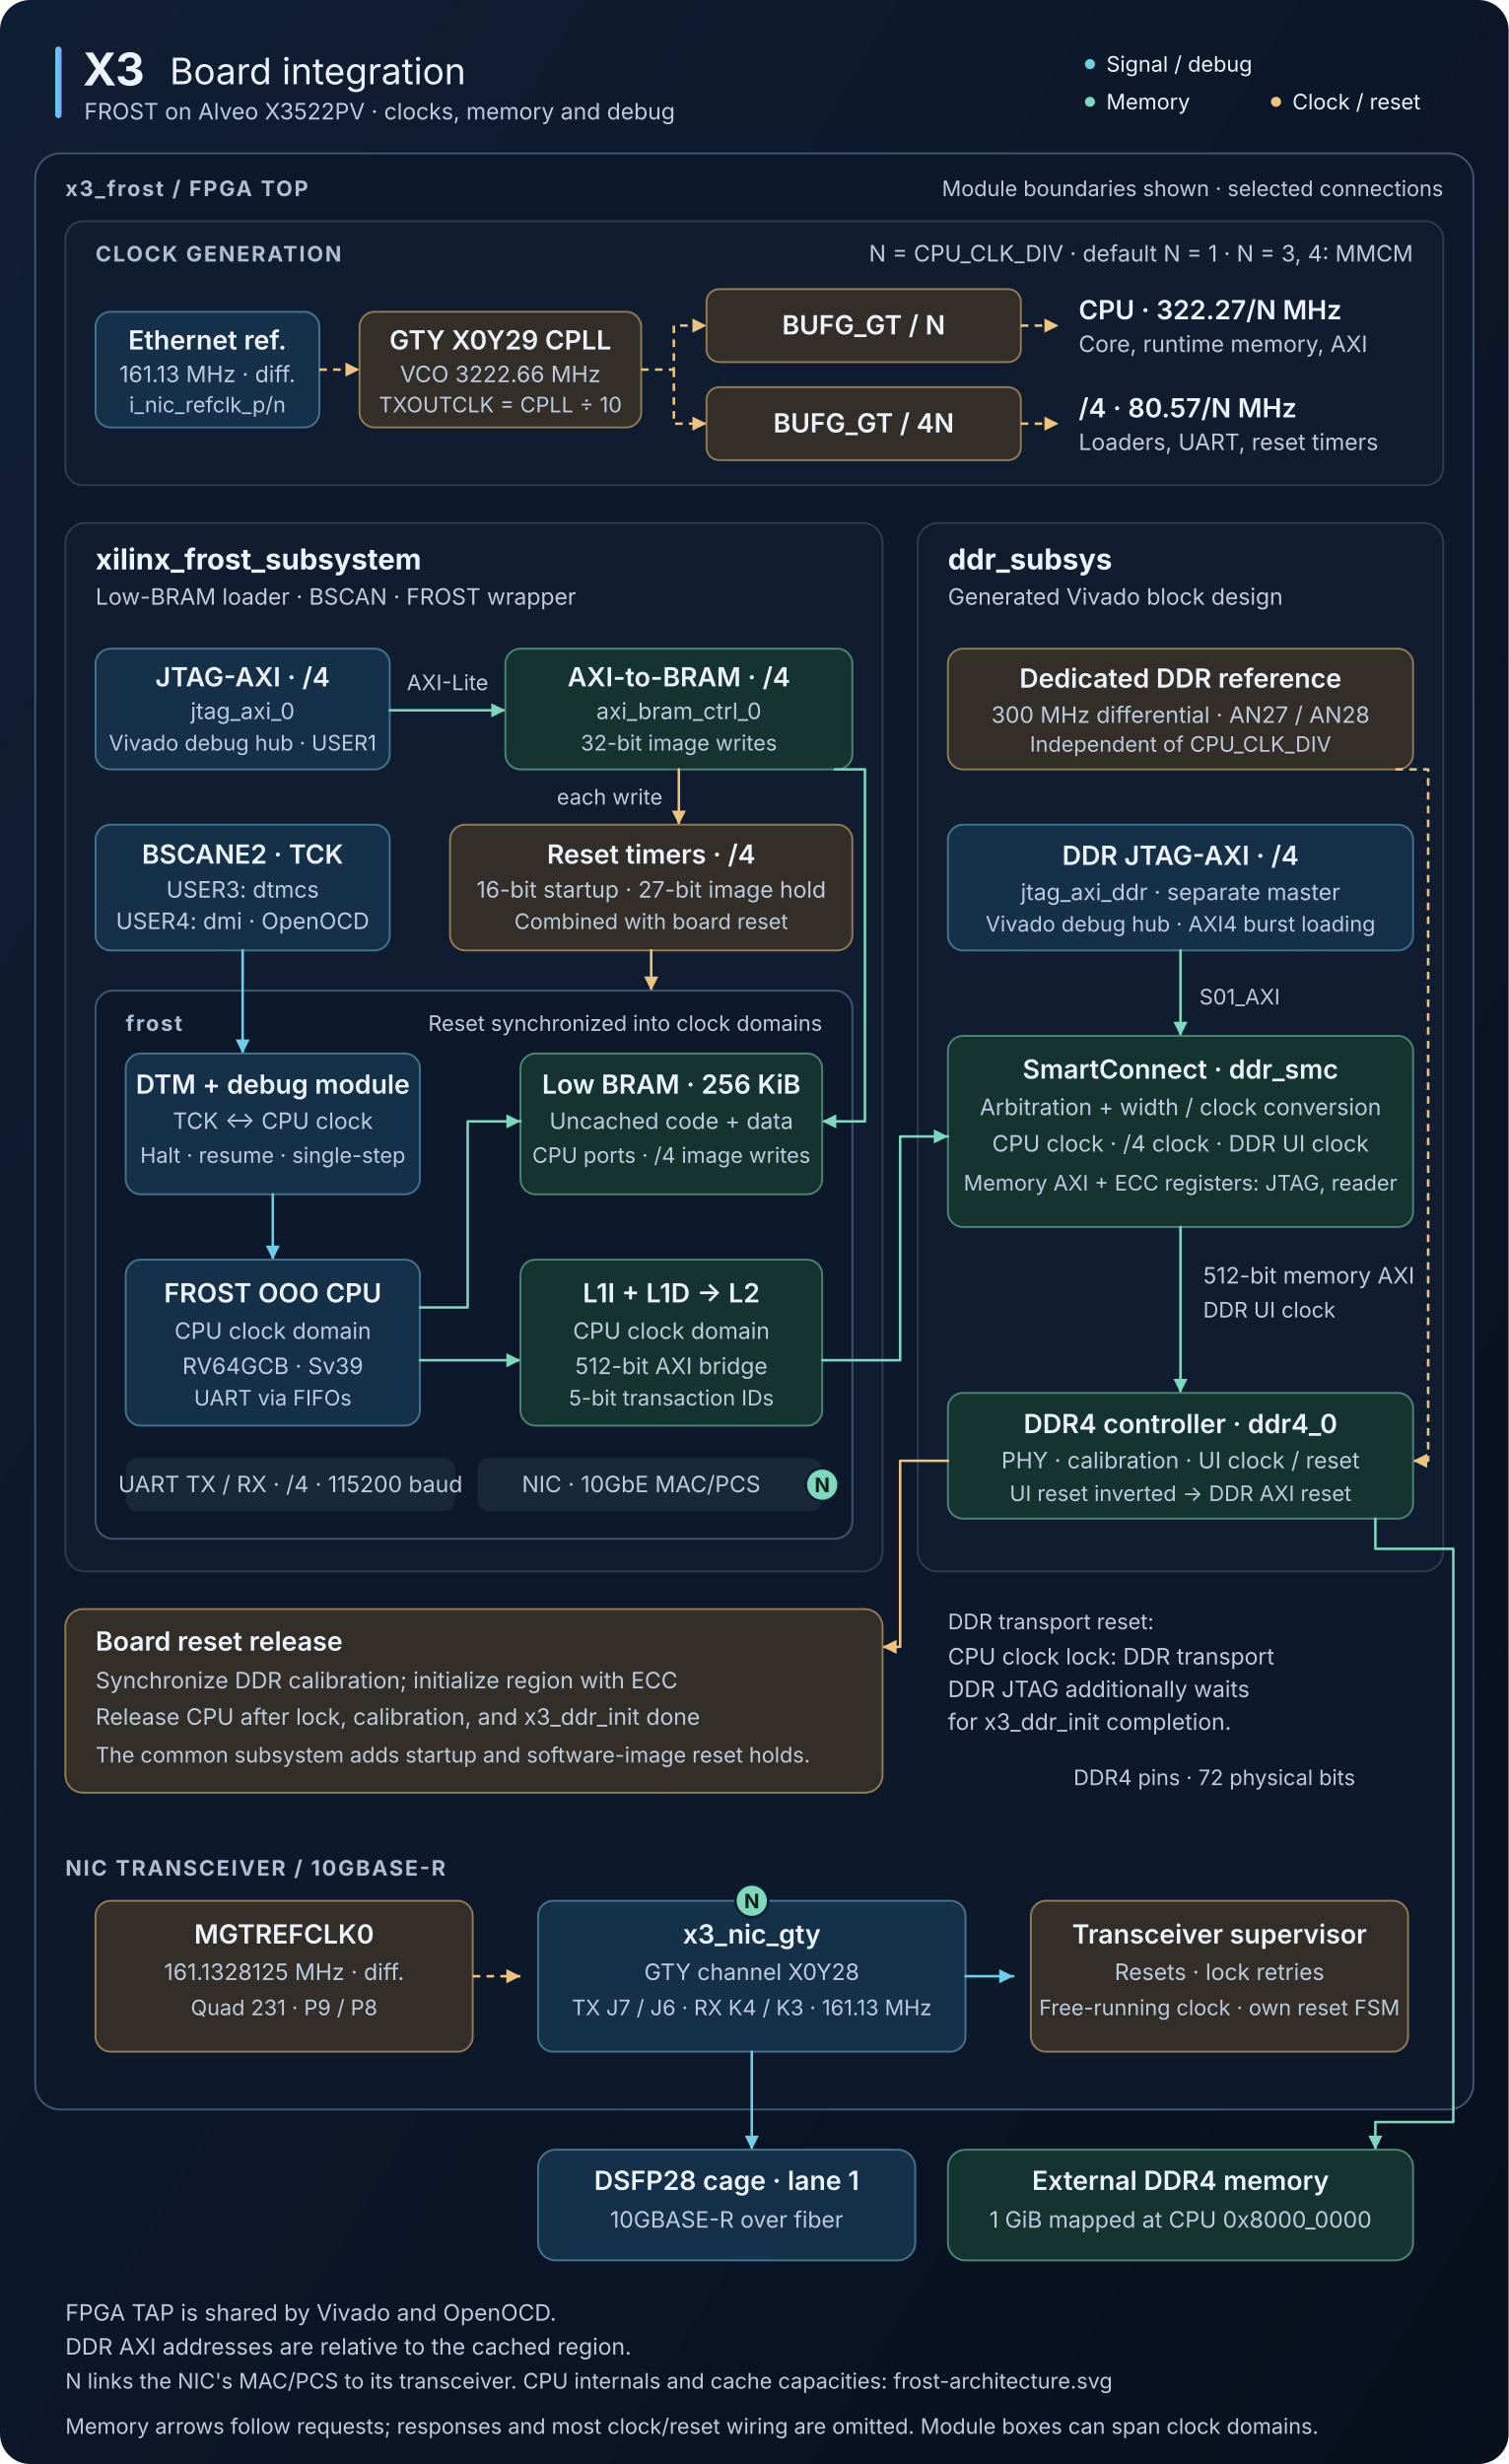
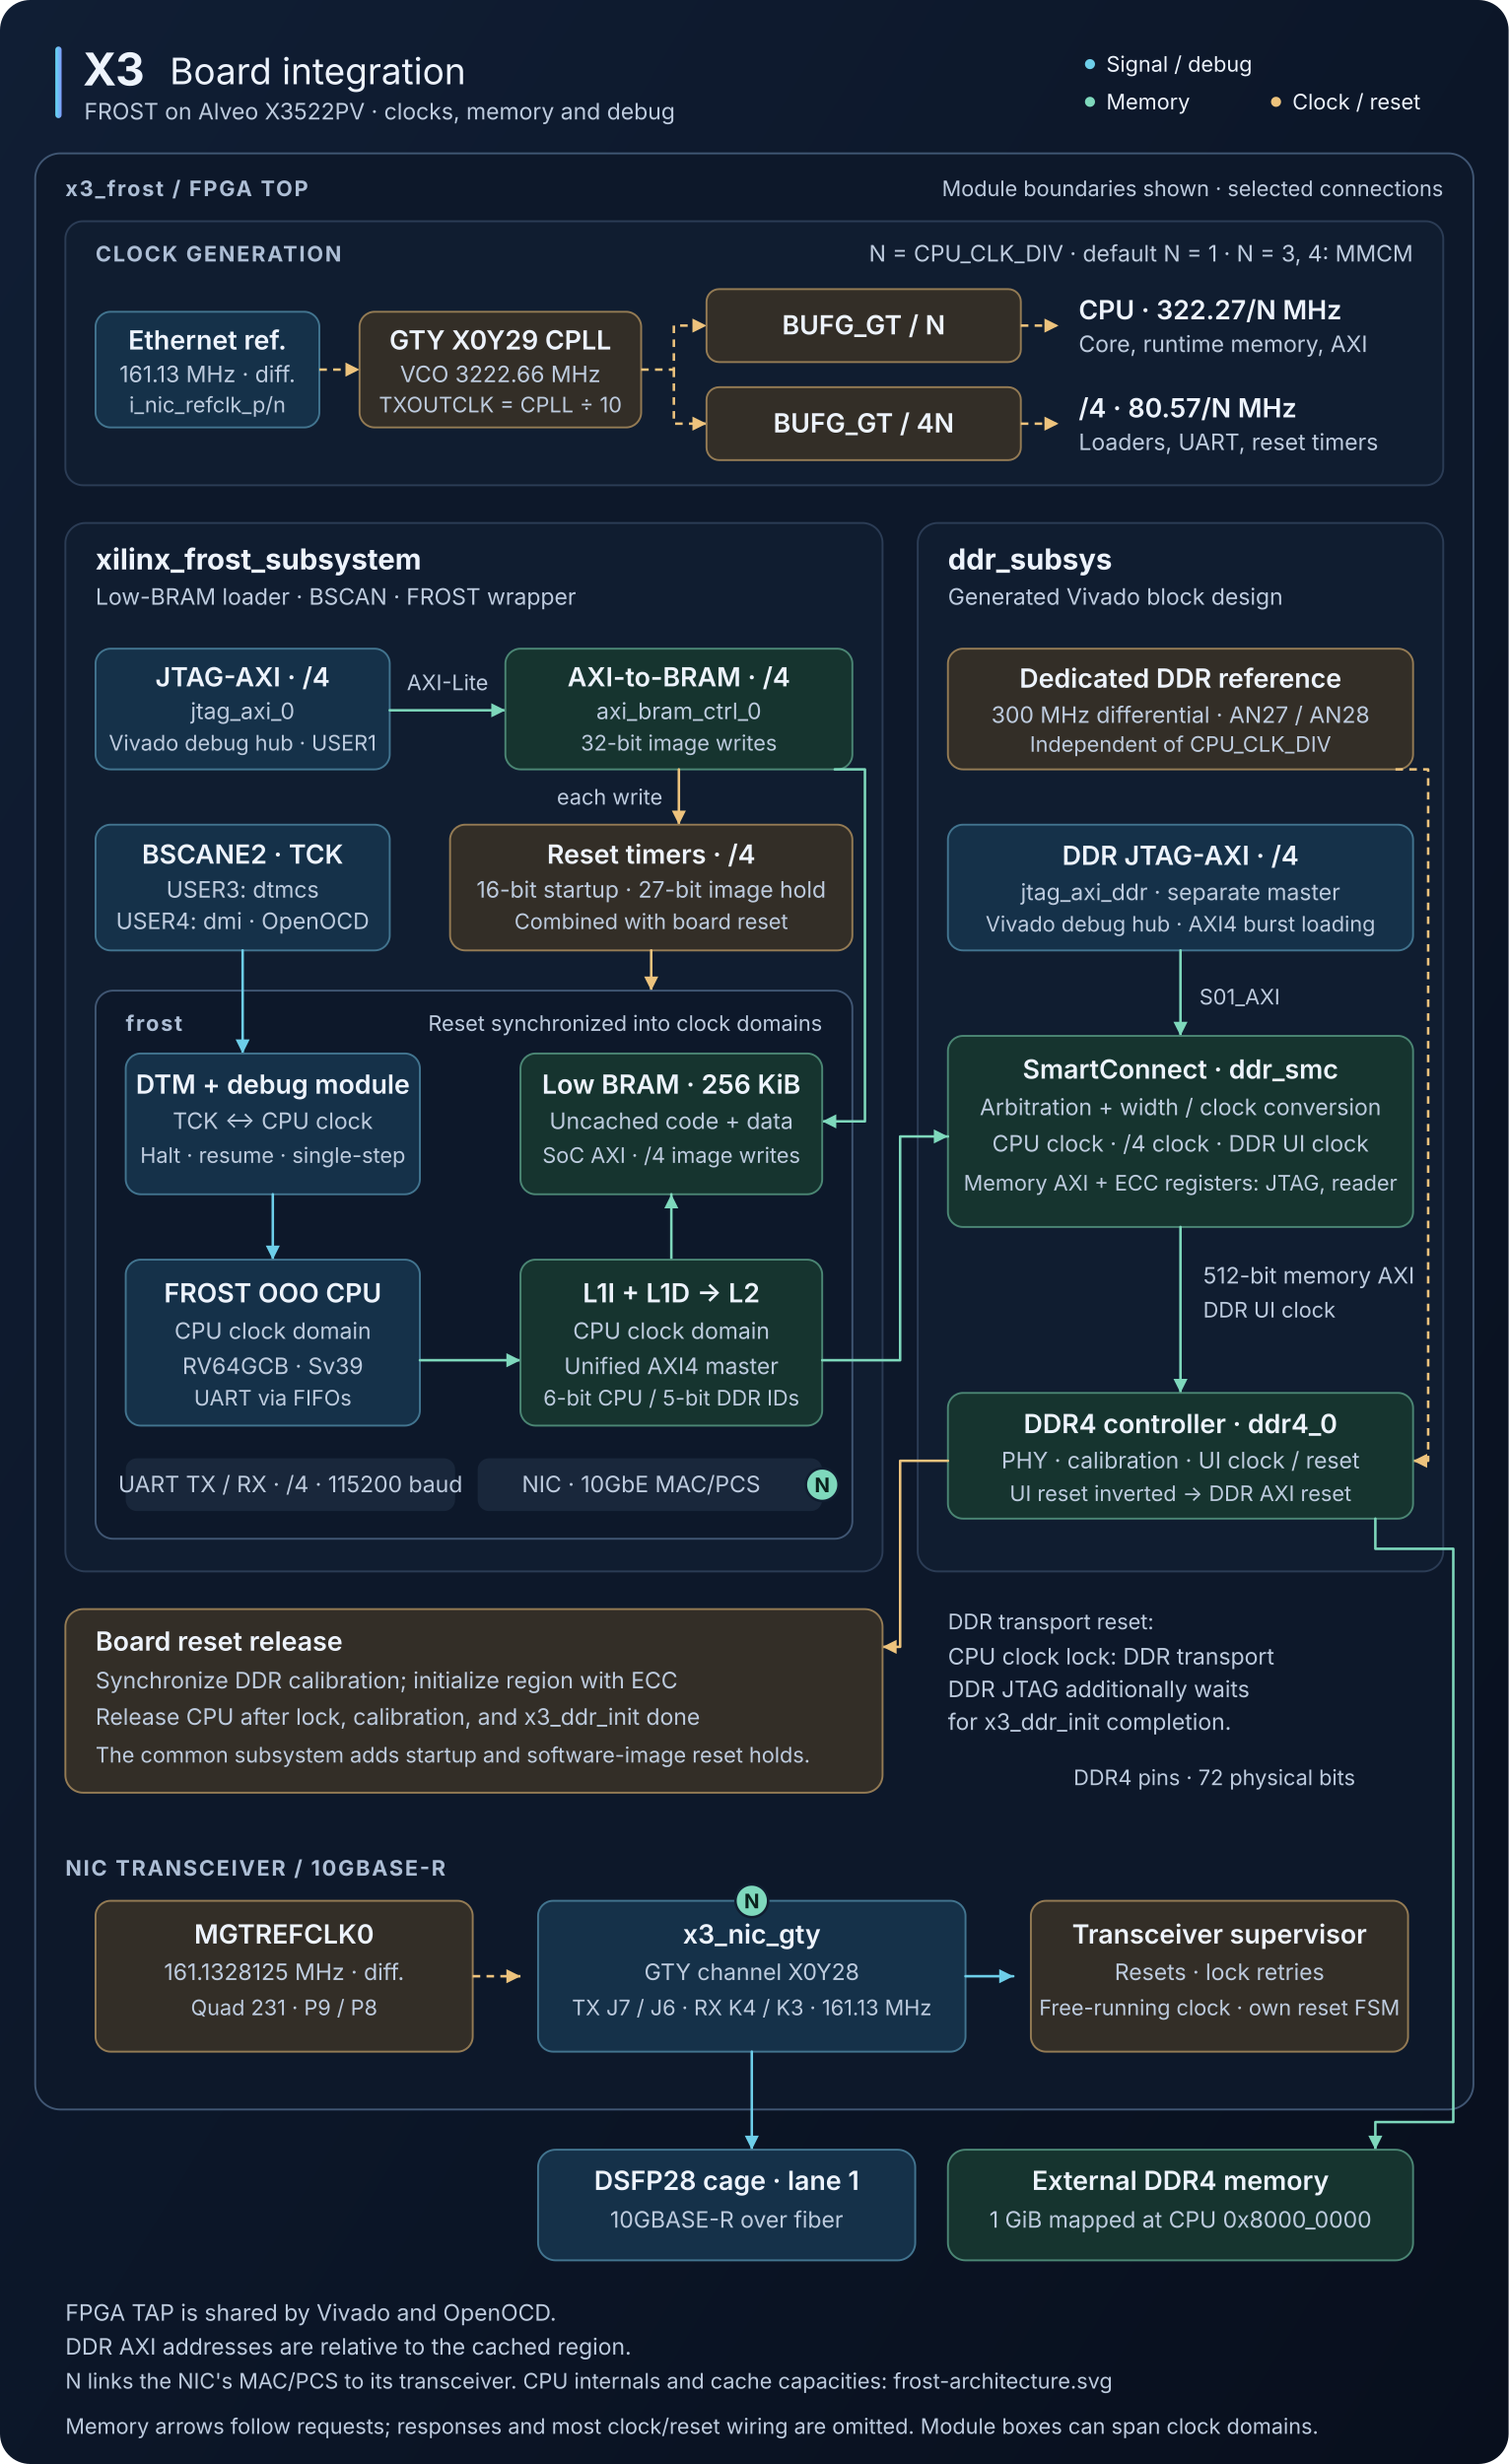
<svg xmlns="http://www.w3.org/2000/svg" width="1200" height="1960" viewBox="0 0 1200 1960" role="img" aria-labelledby="title desc">
  <defs>
    <linearGradient id="background" x2="1" y2="1">
      <stop stop-color="#101e34" />
      <stop offset="1" stop-color="#080f1d" />
    </linearGradient>
    <linearGradient id="accent">
      <stop stop-color="#62d8ef" />
      <stop offset="1" stop-color="#7f9cff" />
    </linearGradient>
    <marker id="signal-arrow" viewBox="0 0 10 10" refX="9" refY="5" markerWidth="7" markerHeight="7" orient="auto-start-reverse">
      <path d="M 1 1 L 9 5 L 1 9 Z" fill="#6dcee9" />
    </marker>
    <marker id="memory-arrow" viewBox="0 0 10 10" refX="9" refY="5" markerWidth="7" markerHeight="7" orient="auto-start-reverse">
      <path d="M 1 1 L 9 5 L 1 9 Z" fill="#7ed8bc" />
    </marker>
    <marker id="control-arrow" viewBox="0 0 10 10" refX="9" refY="5" markerWidth="7" markerHeight="7" orient="auto-start-reverse">
      <path d="M 1 1 L 9 5 L 1 9 Z" fill="#edc37d" />
    </marker>
    <style>
      text { font-family: -apple-system, BlinkMacSystemFont, "Segoe UI", sans-serif; fill: #edf3fc; }
      .heading { font-size: 23px; font-weight: 650; }
      .label { font-size: 21px; font-weight: 600; }
      .body { font-size: 18px; fill: #bdcbde; }
      .small { font-size: 17px; fill: #bdcbde; }
      .section { font-size: 17px; font-weight: 650; letter-spacing: 1.4px; fill: #adbed5; }
      .center { text-anchor: middle; }
      .boundary { fill: #0d182a; stroke: #405673; stroke-width: 1.5; }
      .panel { fill: #101d30; stroke: #2b3c55; stroke-width: 1.5; }
      .signal { fill: #153149; stroke: #42748f; stroke-width: 1.5; }
      .memory { fill: #16342f; stroke: #4b8674; stroke-width: 1.5; }
      .control { fill: #332e27; stroke: #947b54; stroke-width: 1.5; }
      .flow { fill: none; stroke: #6dcee9; stroke-width: 2; stroke-linejoin: round; stroke-linecap: round; }
      .memlink { fill: none; stroke: #7ed8bc; stroke-width: 2; stroke-linejoin: round; stroke-linecap: round; }
      .ctl { fill: none; stroke: #edc37d; stroke-width: 2; stroke-linejoin: round; stroke-linecap: round; }
      .clock { fill: none; stroke: #edc37d; stroke-width: 2; stroke-dasharray: 6 5; stroke-linejoin: round; }
      .port { fill: #7ed8bc; stroke: #101d30; stroke-width: 2; }
      .port-text { font-size: 16px; font-weight: 750; fill: #0a221c; text-anchor: middle; }
    </style>
  </defs>
  <rect width="1200" height="1960" rx="24" fill="url(#background)" />
  <rect x="44" y="37" width="5" height="57" rx="2.5" fill="url(#accent)" />
  <text x="66" y="68" font-size="36" font-weight="750">X3</text>
  <text x="135" y="67" font-size="29">Board integration</text>
  <text x="67" y="95" class="body">FROST on Alveo X3522PV · clocks, memory and debug</text>
  <g class="small">
    <circle cx="867" cy="51" r="4" fill="#6dcee9" />
    <text x="880" y="57">Signal / debug</text>
    <circle cx="867" cy="81" r="4" fill="#7ed8bc" />
    <text x="880" y="87">Memory</text>
    <circle cx="1015" cy="81" r="4" fill="#edc37d" />
    <text x="1028" y="87">Clock / reset</text>
  </g>
  <rect x="28" y="122" width="1144" height="1556" rx="20" class="boundary" />
  <text x="52" y="156" class="section">x3_frost / FPGA TOP</text>
  <text x="1148" y="156" class="small" text-anchor="end">Module boundaries shown · selected connections</text>
  <g id="clock-generation">
    <rect x="52" y="176" width="1096" height="210" rx="14" class="panel" />
    <text x="76" y="208" class="section">CLOCK GENERATION</text>
    <text x="1124" y="208" class="body" text-anchor="end">N = CPU_CLK_DIV · default N = 1 · N = 3, 4: MMCM</text>
    <rect x="76" y="248" width="178" height="92" rx="12" class="signal" />
    <text x="165" y="278" class="label center">Ethernet ref.</text>
    <text x="165" y="304" class="body center">161.13 MHz · diff.</text>
    <text x="165" y="328" class="small center">i_nic_refclk_p/n</text>
    <path d="M 254 294 H 286" class="clock" marker-end="url(#control-arrow)" />
    <rect x="286" y="248" width="224" height="92" rx="12" class="control" />
    <text x="398" y="278" class="label center">GTY X0Y29 CPLL</text>
    <text x="398" y="304" class="body center">VCO 3222.66 MHz</text>
    <text x="398" y="328" class="small center">TXOUTCLK = CPLL ÷ 10</text>
    <path d="M 510 294 H 536 V 259 H 562" class="clock" marker-end="url(#control-arrow)" />
    <path d="M 536 294 V 337 H 562" class="clock" marker-end="url(#control-arrow)" />
    <rect x="562" y="230" width="250" height="58" rx="10" class="control" />
    <text x="687" y="266" class="label center">BUFG_GT / N</text>
    <rect x="562" y="308" width="250" height="58" rx="10" class="control" />
    <text x="687" y="344" class="label center">BUFG_GT / 4N</text>
    <path d="M 812 259 H 842" class="clock" marker-end="url(#control-arrow)" />
    <path d="M 812 337 H 842" class="clock" marker-end="url(#control-arrow)" />
    <text x="858" y="254" class="label">CPU · 322.27/N MHz</text>
    <text x="858" y="280" class="body">Core, runtime memory, AXI</text>
    <text x="858" y="332" class="label">/4 · 80.57/N MHz</text>
    <text x="858" y="358" class="body">Loaders, UART, reset timers</text>
  </g>
  <rect x="52" y="416" width="650" height="834" rx="16" class="panel" />
  <text x="76" y="453" class="heading">xilinx_frost_subsystem</text>
  <text x="76" y="481" class="body">Low-BRAM loader · BSCAN · FROST wrapper</text>
  <g id="bram-loader">
    <rect x="76" y="516" width="234" height="96" rx="12" class="signal" />
    <text x="193" y="546" class="label center">JTAG-AXI · /4</text>
    <text x="193" y="572" class="body center">jtag_axi_0</text>
    <text x="193" y="597" class="small center">Vivado debug hub · USER1</text>
    <path d="M 310 565 H 402" class="memlink" marker-end="url(#memory-arrow)" />
    <text x="356" y="549" class="small center">AXI-Lite</text>
    <rect x="402" y="516" width="276" height="96" rx="12" class="memory" />
    <text x="540" y="546" class="label center">AXI-to-BRAM · /4</text>
    <text x="540" y="572" class="body center">axi_bram_ctrl_0</text>
    <text x="540" y="597" class="small center">32-bit image writes</text>
    <path d="M 540 612 V 656" class="ctl" marker-end="url(#control-arrow)" />
    <text x="527" y="640" class="small" text-anchor="end">each write</text>
  </g>
  <g id="bscan-and-reset">
    <rect x="76" y="656" width="234" height="100" rx="12" class="signal" />
    <text x="193" y="687" class="label center">BSCANE2 · TCK</text>
    <text x="193" y="714" class="body center">USER3: dtmcs</text>
    <text x="193" y="739" class="body center">USER4: dmi · OpenOCD</text>
    <rect x="358" y="656" width="320" height="100" rx="12" class="control" />
    <text x="518" y="687" class="label center">Reset timers · /4</text>
    <text x="518" y="714" class="body center">16-bit startup · 27-bit image hold</text>
    <text x="518" y="739" class="small center">Combined with board reset</text>
    <path d="M 518 756 V 788" class="ctl" marker-end="url(#control-arrow)" />
  </g>
  <rect x="76" y="788" width="602" height="436" rx="14" class="boundary" />
  <text x="100" y="820" class="section">frost</text>
  <text x="654" y="820" class="small" text-anchor="end">Reset synchronized into clock domains</text>
  <path d="M 193 756 V 838" class="flow" marker-end="url(#signal-arrow)" />
  <path d="M 664 612 H 688 V 892 H 654" class="memlink" marker-end="url(#memory-arrow)" />
  <rect x="100" y="838" width="234" height="112" rx="12" class="signal" />
  <text x="217" y="870" class="label center">DTM + debug module</text>
  <text x="217" y="898" class="body center">TCK ↔ CPU clock</text>
  <text x="217" y="925" class="small center">Halt · resume · single-step</text>
  <rect x="414" y="838" width="240" height="112" rx="12" class="memory" />
  <text x="534" y="870" class="label center">Low BRAM · 256 KiB</text>
  <text x="534" y="898" class="body center">Uncached code + data</text>
-   <text x="534" y="925" class="small center">CPU ports · /4 image writes</text>
+   <text x="534" y="925" class="small center">SoC AXI · /4 image writes</text>
  <path d="M 217 950 V 1002" class="flow" marker-end="url(#signal-arrow)" />
  <rect x="100" y="1002" width="234" height="132" rx="12" class="signal" />
  <text x="217" y="1036" class="label center">FROST OOO CPU</text>
  <text x="217" y="1065" class="body center">CPU clock domain</text>
  <text x="217" y="1093" class="body center">RV64GCB · Sv39</text>
  <text x="217" y="1118" class="small center">UART via FIFOs</text>
-   <path d="M 334 1040 H 372 V 892 H 414" class="memlink" marker-end="url(#memory-arrow)" />
+   <path d="M 534 1002 V 950" class="memlink" marker-end="url(#memory-arrow)" />
  <path d="M 334 1082 H 414" class="memlink" marker-end="url(#memory-arrow)" />
  <rect x="414" y="1002" width="240" height="132" rx="12" class="memory" />
  <text x="534" y="1036" class="label center">L1I + L1D → L2</text>
  <text x="534" y="1065" class="body center">CPU clock domain</text>
-   <text x="534" y="1093" class="body center">512-bit AXI bridge</text>
-   <text x="534" y="1118" class="small center">5-bit transaction IDs</text>
+   <text x="534" y="1093" class="body center">Unified AXI4 master</text>
+   <text x="534" y="1118" class="small center">6-bit CPU / 5-bit DDR IDs</text>
  <rect x="100" y="1160" width="262" height="42" rx="9" fill="#19273b" />
  <text x="231" y="1187" class="body center">UART TX / RX · /4 · 115200 baud</text>
  <rect x="380" y="1160" width="274" height="42" rx="9" fill="#19273b" />
  <text x="510" y="1187" class="body center">NIC · 10GbE MAC/PCS</text>
  <circle cx="654" cy="1181" r="13" class="port" />
  <text x="654" y="1187" class="port-text">N</text>
  <rect x="730" y="416" width="418" height="834" rx="16" class="panel" />
  <text x="754" y="453" class="heading">ddr_subsys</text>
  <text x="754" y="481" class="body">Generated Vivado block design</text>
  <rect x="754" y="516" width="370" height="96" rx="12" class="control" />
  <text x="939" y="547" class="label center">Dedicated DDR reference</text>
  <text x="939" y="575" class="body center">300 MHz differential · AN27 / AN28</text>
  <text x="939" y="598" class="small center">Independent of CPU_CLK_DIV</text>
  <path d="M 1110 612 H 1136 V 1162 H 1124" class="clock" marker-end="url(#control-arrow)" />
  <rect x="754" y="656" width="370" height="100" rx="12" class="signal" />
  <text x="939" y="688" class="label center">DDR JTAG-AXI · /4</text>
  <text x="939" y="716" class="body center">jtag_axi_ddr · separate master</text>
  <text x="939" y="741" class="small center">Vivado debug hub · AXI4 burst loading</text>
  <path d="M 939 756 V 824" class="memlink" marker-end="url(#memory-arrow)" />
  <text x="954" y="799" class="small">S01_AXI</text>
  <rect x="754" y="824" width="370" height="152" rx="12" class="memory" />
  <text x="939" y="858" class="label center">SmartConnect · ddr_smc</text>
  <text x="939" y="887" class="body center">Arbitration + width / clock conversion</text>
  <text x="939" y="916" class="body center">CPU clock · /4 clock · DDR UI clock</text>
  <text x="939" y="947" class="small center">Memory AXI + ECC registers: JTAG, reader</text>
  <path d="M 654 1082 H 716 V 904 H 754" class="memlink" marker-end="url(#memory-arrow)" />
  <path d="M 939 976 V 1108" class="memlink" marker-end="url(#memory-arrow)" />
  <text x="957" y="1021" class="body">512-bit memory AXI</text>
  <text x="957" y="1048" class="small">DDR UI clock</text>
  <rect x="754" y="1108" width="370" height="100" rx="12" class="memory" />
  <text x="939" y="1140" class="label center">DDR4 controller · ddr4_0</text>
  <text x="939" y="1168" class="body center">PHY · calibration · UI clock / reset</text>
  <text x="939" y="1194" class="small center">UI reset inverted → DDR AXI reset</text>
  <path d="M 754 1162 H 716 V 1310 H 702" class="ctl" marker-end="url(#control-arrow)" />
  <rect x="52" y="1280" width="650" height="146" rx="14" class="control" />
  <text x="76" y="1313" class="label">Board reset release</text>
  <text x="76" y="1343" class="body">Synchronize DDR calibration; initialize region with ECC</text>
  <text x="76" y="1372" class="body">Release CPU after lock, calibration, and x3_ddr_init done</text>
  <text x="76" y="1402" class="small">The common subsystem adds startup and software-image reset holds.</text>
  <text x="754" y="1296" class="small">DDR transport reset:</text>
  <text x="754" y="1324" class="body">CPU clock lock: DDR transport</text>
  <text x="754" y="1350" class="body">DDR JTAG additionally waits</text>
  <text x="754" y="1376" class="body">for x3_ddr_init completion.</text>
  <path d="M 1094 1208 V 1232 H 1156 V 1688 H 1094 V 1710" class="memlink" marker-end="url(#memory-arrow)" />
  <text x="1078" y="1420" class="small" text-anchor="end">DDR4 pins · 72 physical bits</text>
  <text x="52" y="1492" class="section">NIC TRANSCEIVER / 10GBASE-R</text>
  <rect x="76" y="1512" width="300" height="120" rx="12" class="control" />
  <text x="226" y="1546" class="label center">MGTREFCLK0</text>
  <text x="226" y="1575" class="body center">161.1328125 MHz · diff.</text>
  <text x="226" y="1603" class="small center">Quad 231 · P9 / P8</text>
  <path d="M 376 1572 H 414" class="clock" marker-end="url(#control-arrow)" />
  <rect x="428" y="1512" width="340" height="120" rx="12" class="signal" />
  <text x="598" y="1546" class="label center">x3_nic_gty</text>
  <text x="598" y="1575" class="body center">GTY channel X0Y28</text>
  <text x="598" y="1603" class="small center">TX J7 / J6 · RX K4 / K3 · 161.13 MHz</text>
  <circle cx="598" cy="1512" r="13" class="port" />
  <text x="598" y="1518" class="port-text">N</text>
  <path d="M 768 1572 H 806" class="flow" marker-end="url(#signal-arrow)" />
  <rect x="820" y="1512" width="300" height="120" rx="12" class="control" />
  <text x="970" y="1546" class="label center">Transceiver supervisor</text>
  <text x="970" y="1575" class="body center">Resets · lock retries</text>
  <text x="970" y="1603" class="small center">Free-running clock · own reset FSM</text>
  <path d="M 598 1632 V 1710" class="flow" marker-end="url(#signal-arrow)" />
  <rect x="428" y="1710" width="300" height="88" rx="14" class="signal" />
  <text x="578" y="1742" class="label center">DSFP28 cage · lane 1</text>
  <text x="578" y="1772" class="body center">10GBASE-R over fiber</text>
  <rect x="754" y="1710" width="370" height="88" rx="14" class="memory" />
  <text x="939" y="1742" class="label center">External DDR4 memory</text>
  <text x="939" y="1772" class="body center">1 GiB mapped at CPU 0x8000_0000</text>
  <text x="52" y="1846" class="body">FPGA TAP is shared by Vivado and OpenOCD.</text>
  <text x="52" y="1873" class="body">DDR AXI addresses are relative to the cached region.</text>
  <text x="52" y="1900" class="small">N links the NIC's MAC/PCS to its transceiver. CPU internals and cache capacities: frost-architecture.svg</text>
  <text x="52" y="1936" class="small">Memory arrows follow requests; responses and most clock/reset wiring are omitted. Module boxes can span clock domains.</text>
</svg>
